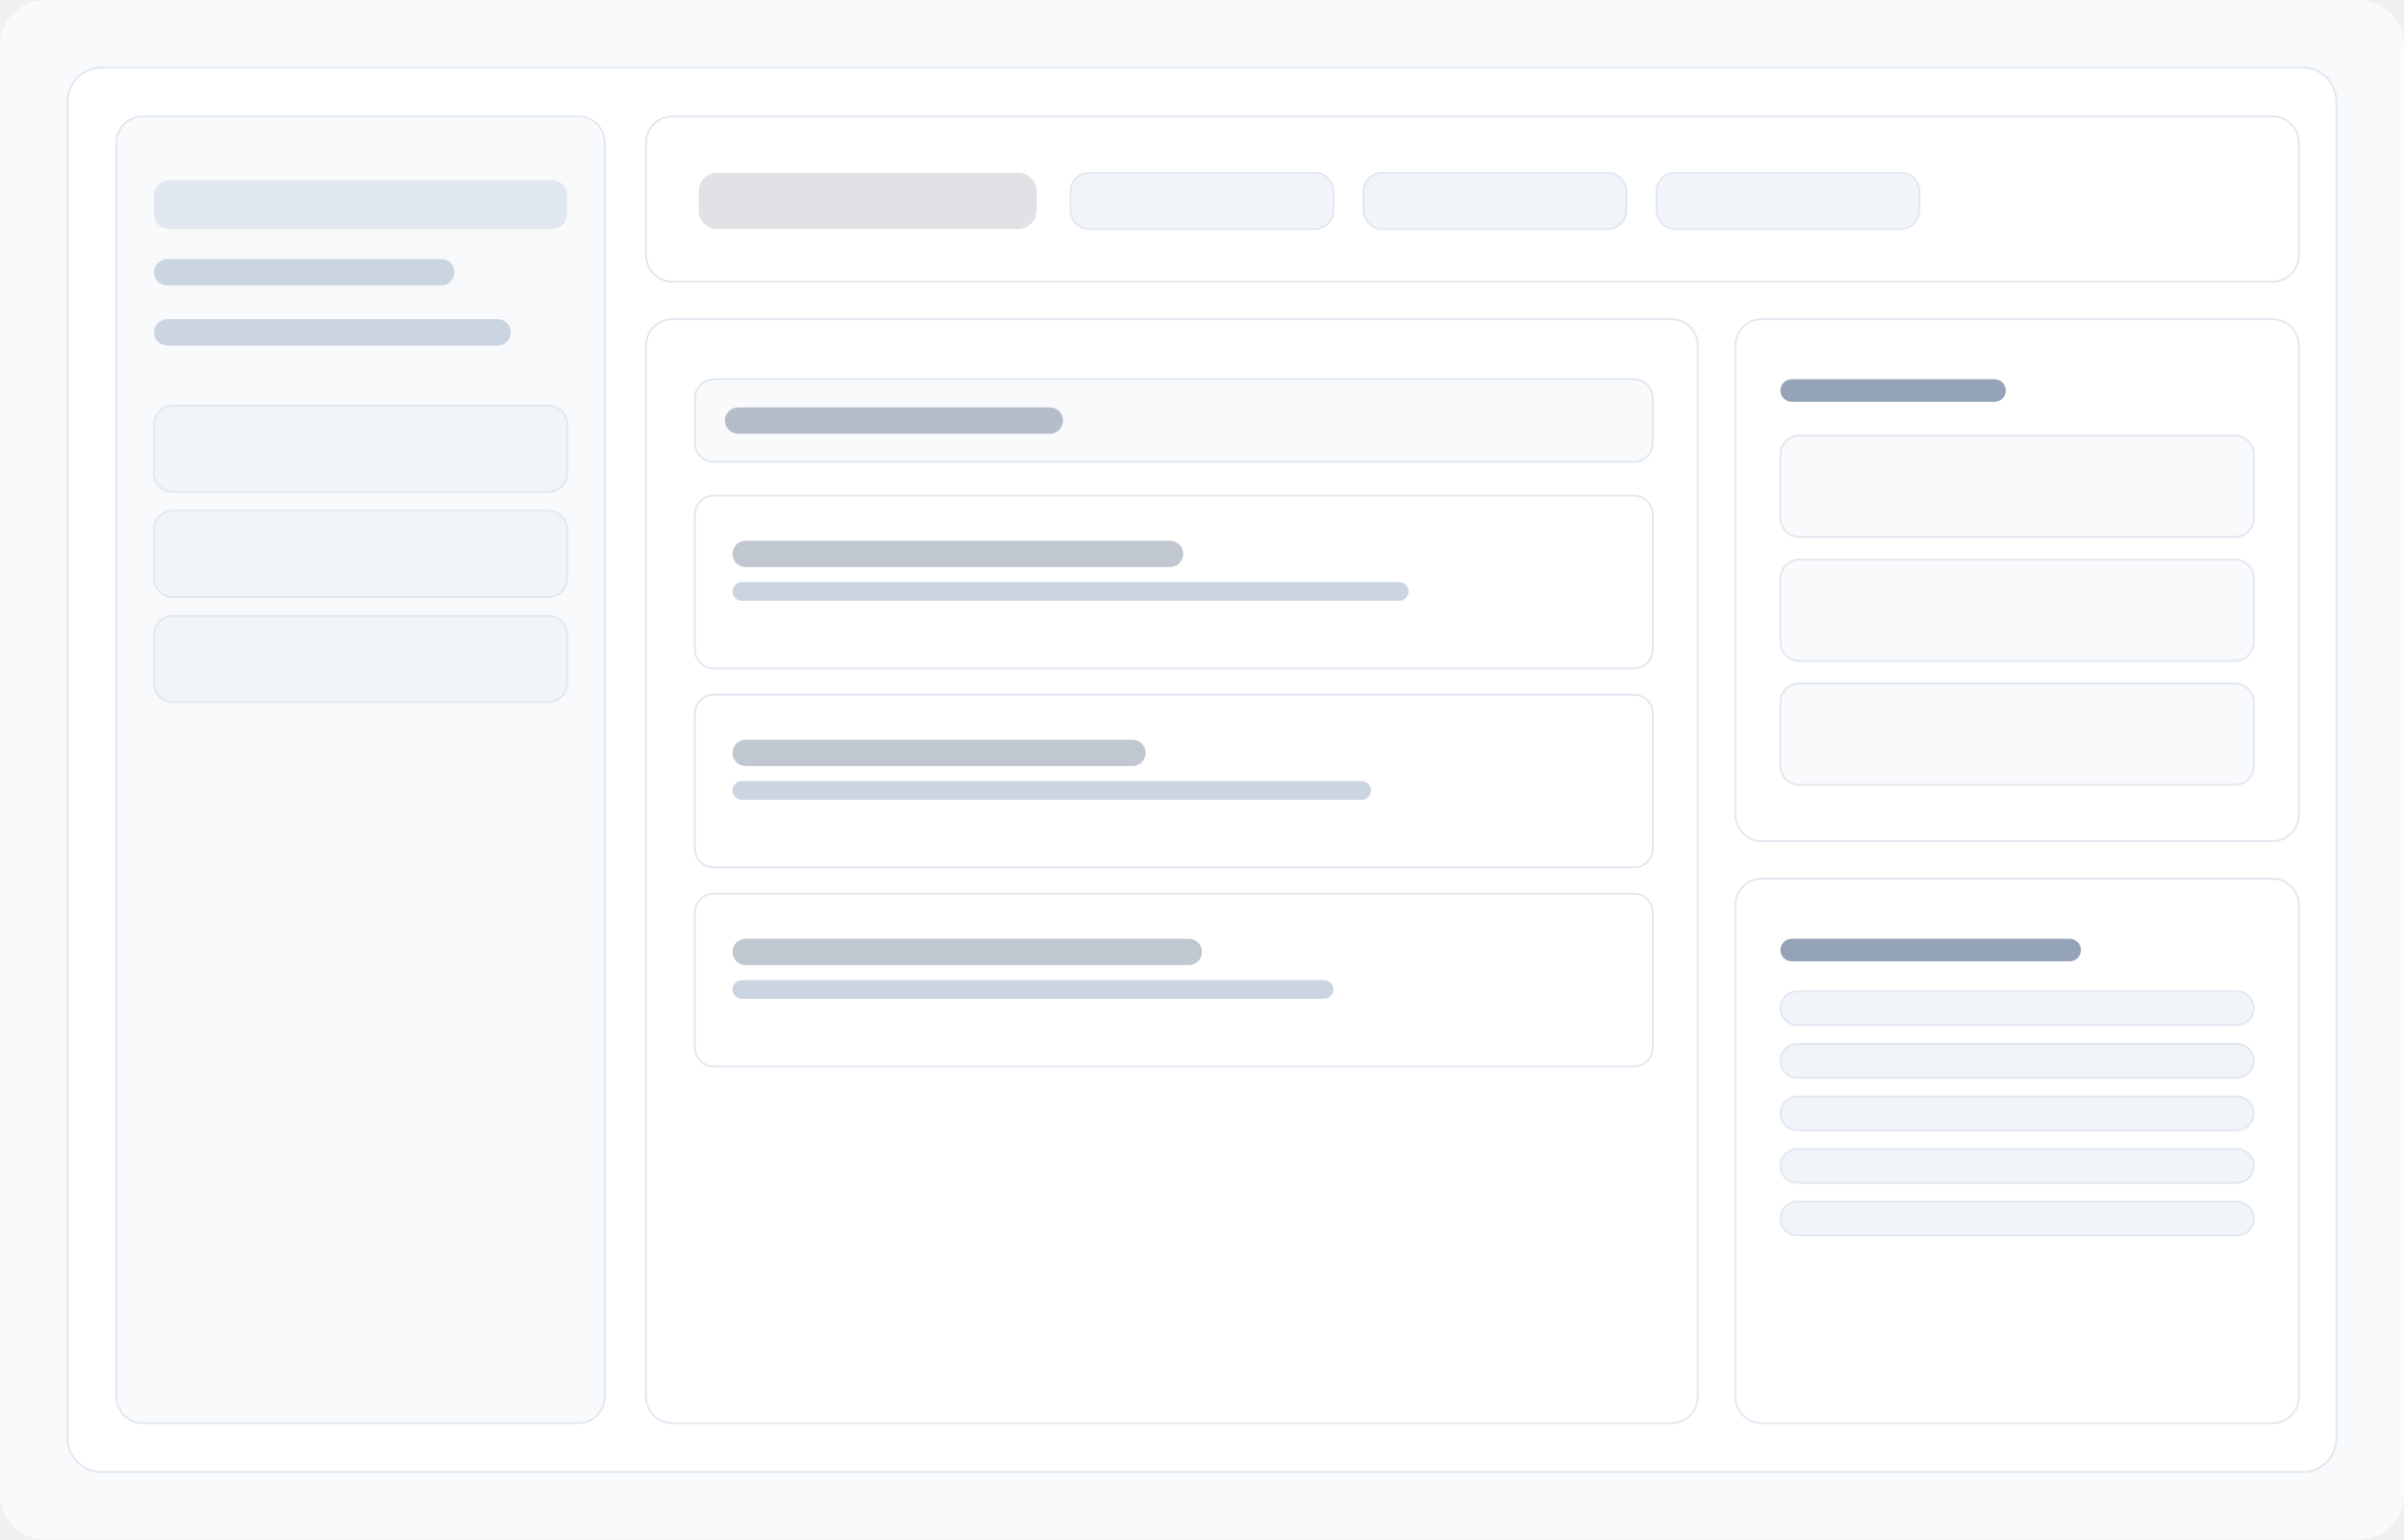
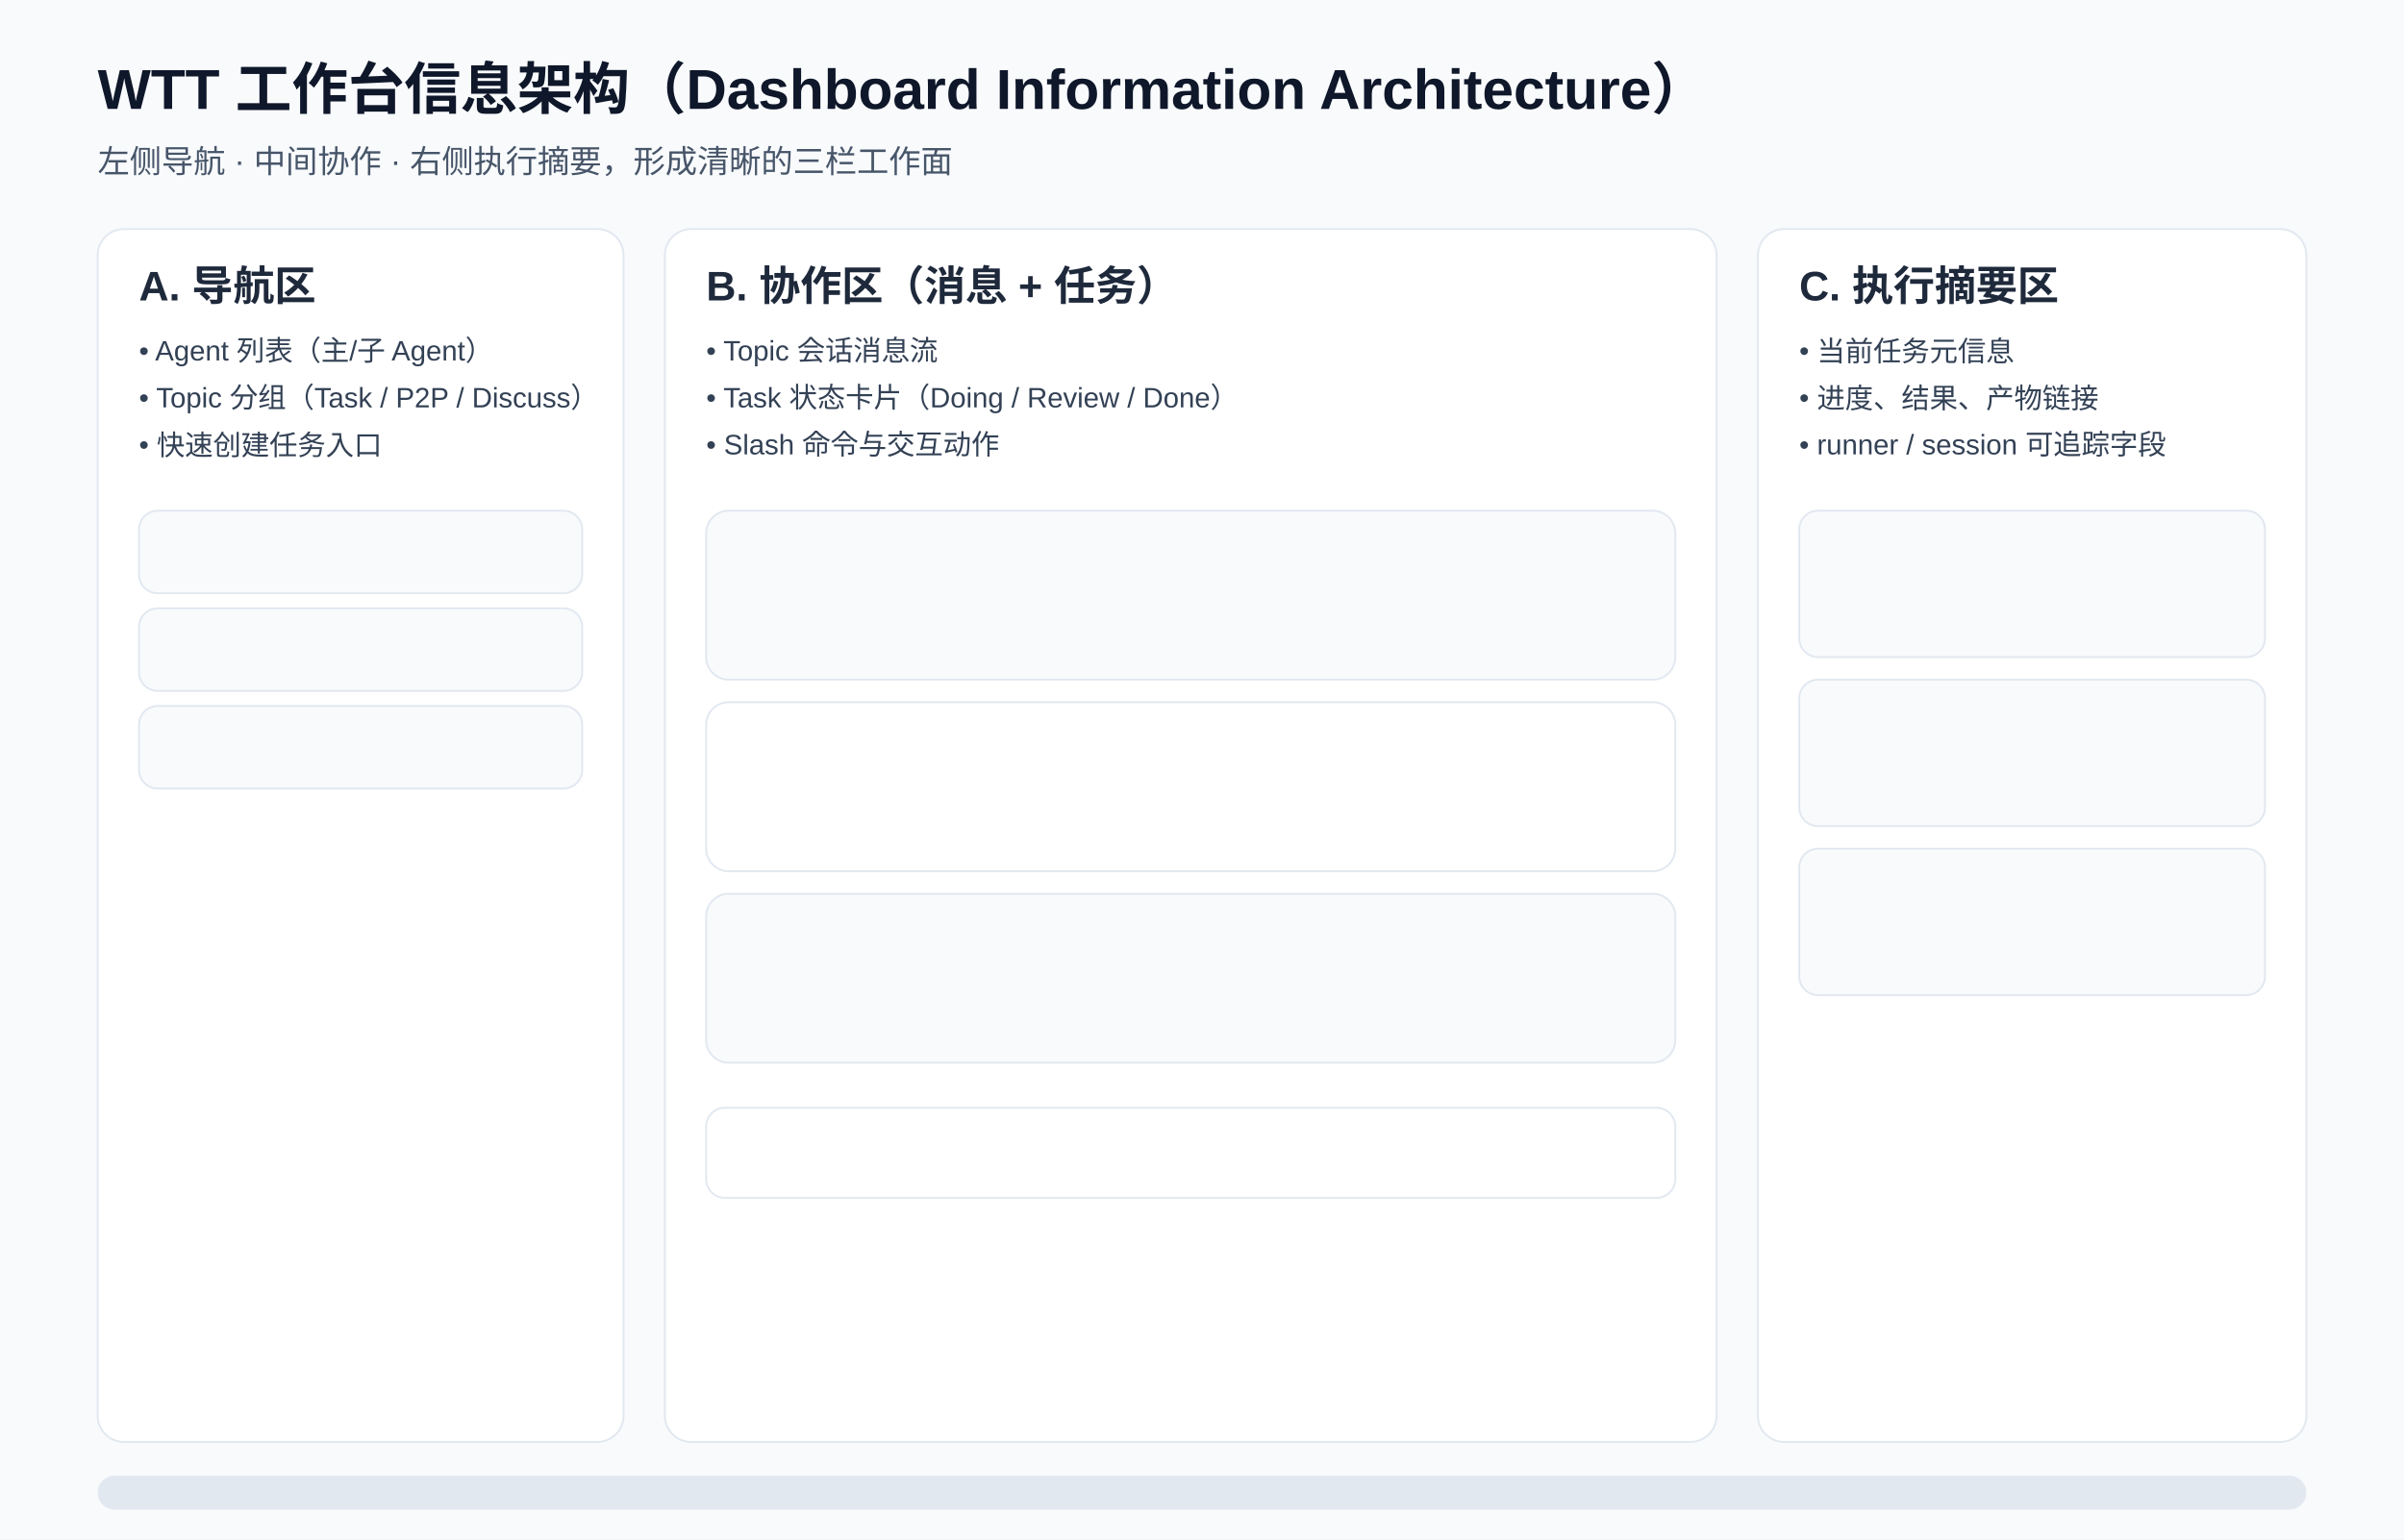
<svg xmlns="http://www.w3.org/2000/svg" width="1280" height="820" viewBox="0 0 1280 820" fill="none">
-   <rect width="1280" height="820" rx="24" fill="#F8FAFC" />
-   <rect x="36" y="36" width="1208" height="748" rx="18" fill="#FFFFFF" stroke="#E2E8F0" />
-   <rect x="62" y="62" width="260" height="696" rx="14" fill="#F8FAFC" stroke="#E2E8F0" />
-   <rect x="82" y="96" width="220" height="26" rx="8" fill="#E2E8F0" />
-   <rect x="82" y="138" width="160" height="14" rx="7" fill="#CBD5E1" />
-   <rect x="82" y="170" width="190" height="14" rx="7" fill="#CBD5E1" />
-   <rect x="82" y="216" width="220" height="46" rx="10" fill="#F1F5F9" stroke="#E2E8F0" />
-   <rect x="82" y="272" width="220" height="46" rx="10" fill="#F1F5F9" stroke="#E2E8F0" />
-   <rect x="82" y="328" width="220" height="46" rx="10" fill="#F1F5F9" stroke="#E2E8F0" />
-   <rect x="344" y="62" width="880" height="88" rx="14" fill="#FFFFFF" stroke="#E2E8F0" />
-   <rect x="372" y="92" width="180" height="30" rx="10" fill="#334155" fill-opacity="0.15" />
-   <rect x="570" y="92" width="140" height="30" rx="10" fill="#F1F5F9" stroke="#E2E8F0" />
-   <rect x="726" y="92" width="140" height="30" rx="10" fill="#F1F5F9" stroke="#E2E8F0" />
-   <rect x="882" y="92" width="140" height="30" rx="10" fill="#F1F5F9" stroke="#E2E8F0" />
-   <rect x="344" y="170" width="560" height="588" rx="14" fill="#FFFFFF" stroke="#E2E8F0" />
-   <rect x="370" y="202" width="510" height="44" rx="10" fill="#F8FAFC" stroke="#E2E8F0" />
-   <rect x="386" y="217" width="180" height="14" rx="7" fill="#64748B" fill-opacity="0.45" />
-   <rect x="370" y="264" width="510" height="92" rx="10" fill="#FFFFFF" stroke="#E2E8F0" />
-   <rect x="390" y="288" width="240" height="14" rx="7" fill="#64748B" fill-opacity="0.4" />
-   <rect x="390" y="310" width="360" height="10" rx="5" fill="#CBD5E1" />
-   <rect x="370" y="370" width="510" height="92" rx="10" fill="#FFFFFF" stroke="#E2E8F0" />
-   <rect x="390" y="394" width="220" height="14" rx="7" fill="#64748B" fill-opacity="0.4" />
-   <rect x="390" y="416" width="340" height="10" rx="5" fill="#CBD5E1" />
-   <rect x="370" y="476" width="510" height="92" rx="10" fill="#FFFFFF" stroke="#E2E8F0" />
-   <rect x="390" y="500" width="250" height="14" rx="7" fill="#64748B" fill-opacity="0.4" />
-   <rect x="390" y="522" width="320" height="10" rx="5" fill="#CBD5E1" />
-   <rect x="924" y="170" width="300" height="278" rx="14" fill="#FFFFFF" stroke="#E2E8F0" />
-   <rect x="948" y="202" width="120" height="12" rx="6" fill="#94A3B8" />
-   <rect x="948" y="232" width="252" height="54" rx="10" fill="#F8FAFC" stroke="#E2E8F0" />
-   <rect x="948" y="298" width="252" height="54" rx="10" fill="#F8FAFC" stroke="#E2E8F0" />
-   <rect x="948" y="364" width="252" height="54" rx="10" fill="#F8FAFC" stroke="#E2E8F0" />
-   <rect x="924" y="468" width="300" height="290" rx="14" fill="#FFFFFF" stroke="#E2E8F0" />
-   <rect x="948" y="500" width="160" height="12" rx="6" fill="#94A3B8" />
-   <rect x="948" y="528" width="252" height="18" rx="9" fill="#F1F5F9" stroke="#E2E8F0" />
-   <rect x="948" y="556" width="252" height="18" rx="9" fill="#F1F5F9" stroke="#E2E8F0" />
-   <rect x="948" y="584" width="252" height="18" rx="9" fill="#F1F5F9" stroke="#E2E8F0" />
-   <rect x="948" y="612" width="252" height="18" rx="9" fill="#F1F5F9" stroke="#E2E8F0" />
-   <rect x="948" y="640" width="252" height="18" rx="9" fill="#F1F5F9" stroke="#E2E8F0" />
+   <rect width="1280" height="820" fill="#F8FAFC" />
+   <text x="52" y="58" font-size="30" font-family="Arial, Helvetica, sans-serif" fill="#0F172A" font-weight="700">WTT 工作台信息架构（Dashboard Information Architecture）</text>
+   <text x="52" y="92" font-size="17" font-family="Arial, Helvetica, sans-serif" fill="#475569">左侧导航 · 中间协作 · 右侧执行摘要，形成清晰的三栏工作面</text>
+   <rect x="52" y="122" width="280" height="646" rx="14" fill="#FFFFFF" stroke="#E2E8F0" />
+   <text x="74" y="160" font-size="22" font-family="Arial, Helvetica, sans-serif" fill="#1E293B" font-weight="700">A. 导航区</text>
+   <text x="74" y="192" font-size="15" font-family="Arial, Helvetica, sans-serif" fill="#334155">• Agent 列表（主/子 Agent）</text>
+   <text x="74" y="217" font-size="15" font-family="Arial, Helvetica, sans-serif" fill="#334155">• Topic 分组（Task / P2P / Discuss）</text>
+   <text x="74" y="242" font-size="15" font-family="Arial, Helvetica, sans-serif" fill="#334155">• 快速创建任务入口</text>
+   <rect x="74" y="272" width="236" height="44" rx="10" fill="#F8FAFC" stroke="#E2E8F0" />
+   <rect x="74" y="324" width="236" height="44" rx="10" fill="#F8FAFC" stroke="#E2E8F0" />
+   <rect x="74" y="376" width="236" height="44" rx="10" fill="#F8FAFC" stroke="#E2E8F0" />
+   <rect x="354" y="122" width="560" height="646" rx="14" fill="#FFFFFF" stroke="#E2E8F0" />
+   <text x="376" y="160" font-size="22" font-family="Arial, Helvetica, sans-serif" fill="#1E293B" font-weight="700">B. 协作区（消息 + 任务）</text>
+   <text x="376" y="192" font-size="15" font-family="Arial, Helvetica, sans-serif" fill="#334155">• Topic 会话消息流</text>
+   <text x="376" y="217" font-size="15" font-family="Arial, Helvetica, sans-serif" fill="#334155">• Task 状态卡片（Doing / Review / Done）</text>
+   <text x="376" y="242" font-size="15" font-family="Arial, Helvetica, sans-serif" fill="#334155">• Slash 命令与交互动作</text>
+   <rect x="376" y="272" width="516" height="90" rx="12" fill="#F8FAFC" stroke="#E2E8F0" />
+   <rect x="376" y="374" width="516" height="90" rx="12" fill="#FFFFFF" stroke="#E2E8F0" />
+   <rect x="376" y="476" width="516" height="90" rx="12" fill="#F8FAFC" stroke="#E2E8F0" />
+   <rect x="376" y="590" width="516" height="48" rx="10" fill="#FFFFFF" stroke="#E2E8F0" />
+   <rect x="936" y="122" width="292" height="646" rx="14" fill="#FFFFFF" stroke="#E2E8F0" />
+   <text x="958" y="160" font-size="22" font-family="Arial, Helvetica, sans-serif" fill="#1E293B" font-weight="700">C. 执行摘要区</text>
+   <text x="958" y="192" font-size="15" font-family="Arial, Helvetica, sans-serif" fill="#334155">• 当前任务元信息</text>
+   <text x="958" y="217" font-size="15" font-family="Arial, Helvetica, sans-serif" fill="#334155">• 进度、结果、产物链接</text>
+   <text x="958" y="242" font-size="15" font-family="Arial, Helvetica, sans-serif" fill="#334155">• runner / session 可追踪字段</text>
+   <rect x="958" y="272" width="248" height="78" rx="10" fill="#F8FAFC" stroke="#E2E8F0" />
+   <rect x="958" y="362" width="248" height="78" rx="10" fill="#F8FAFC" stroke="#E2E8F0" />
+   <rect x="958" y="452" width="248" height="78" rx="10" fill="#F8FAFC" stroke="#E2E8F0" />
+   <rect x="52" y="786" width="1176" height="18" rx="9" fill="#E2E8F0" />
</svg>
